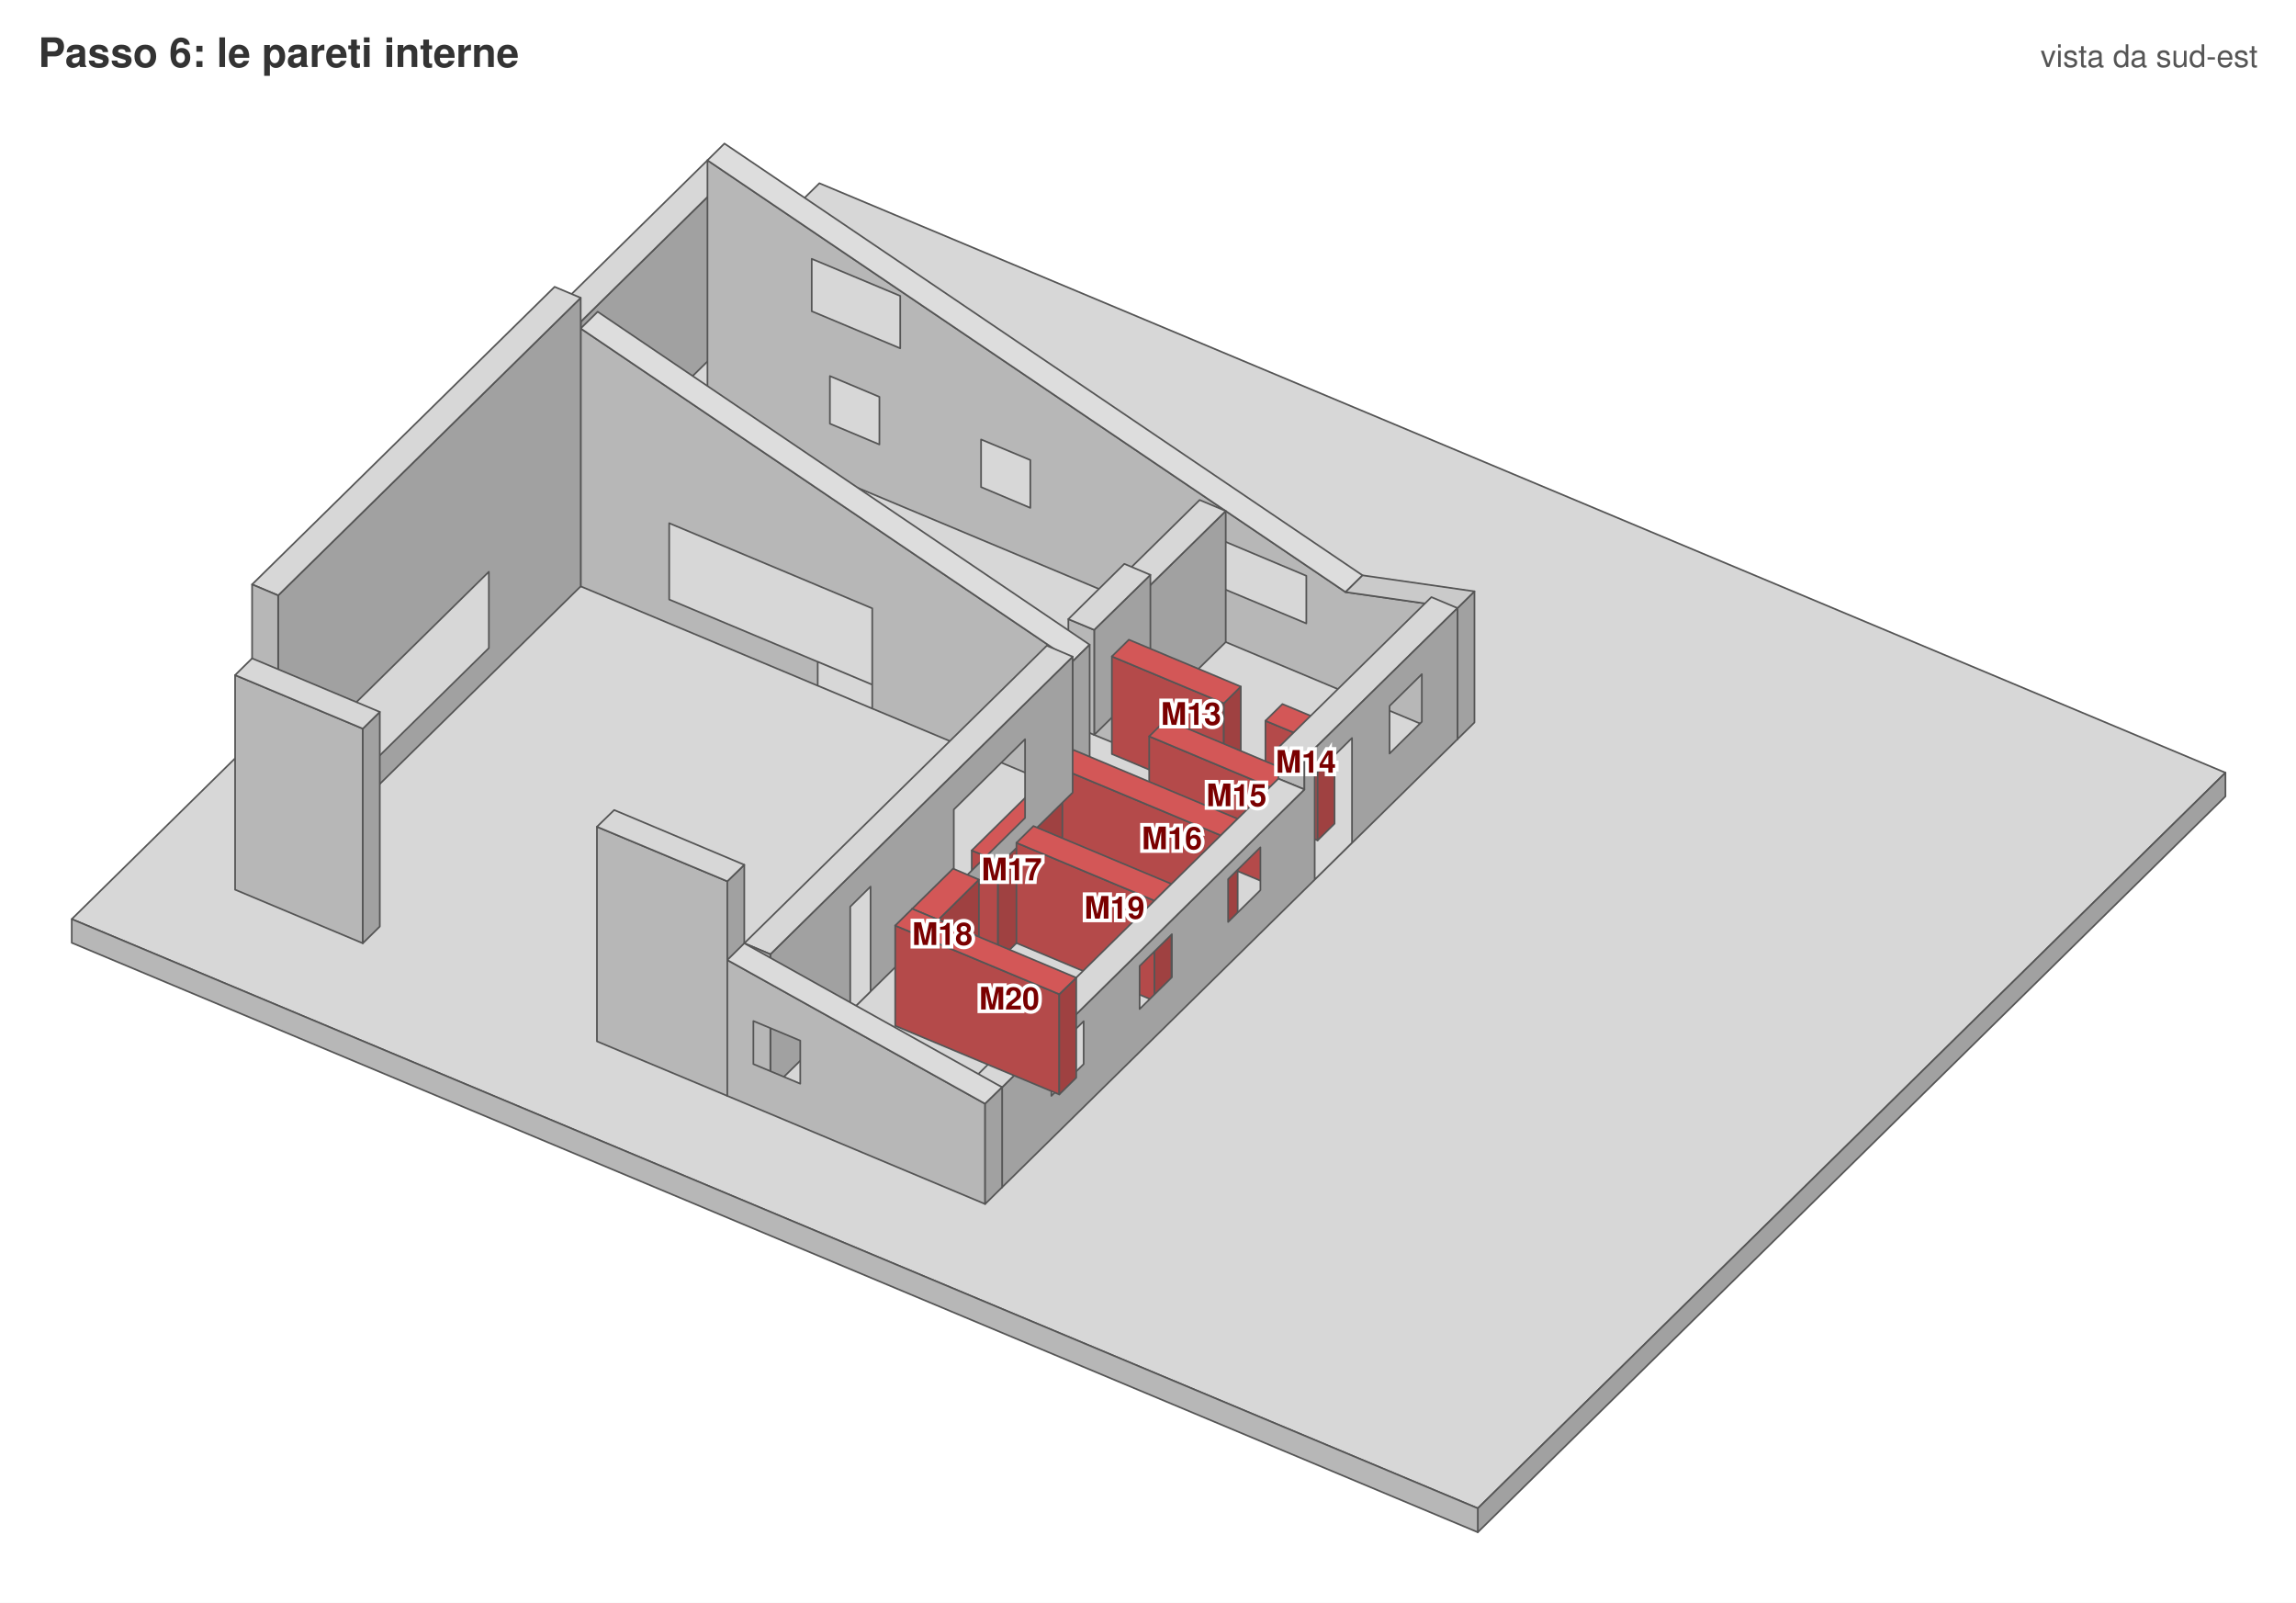
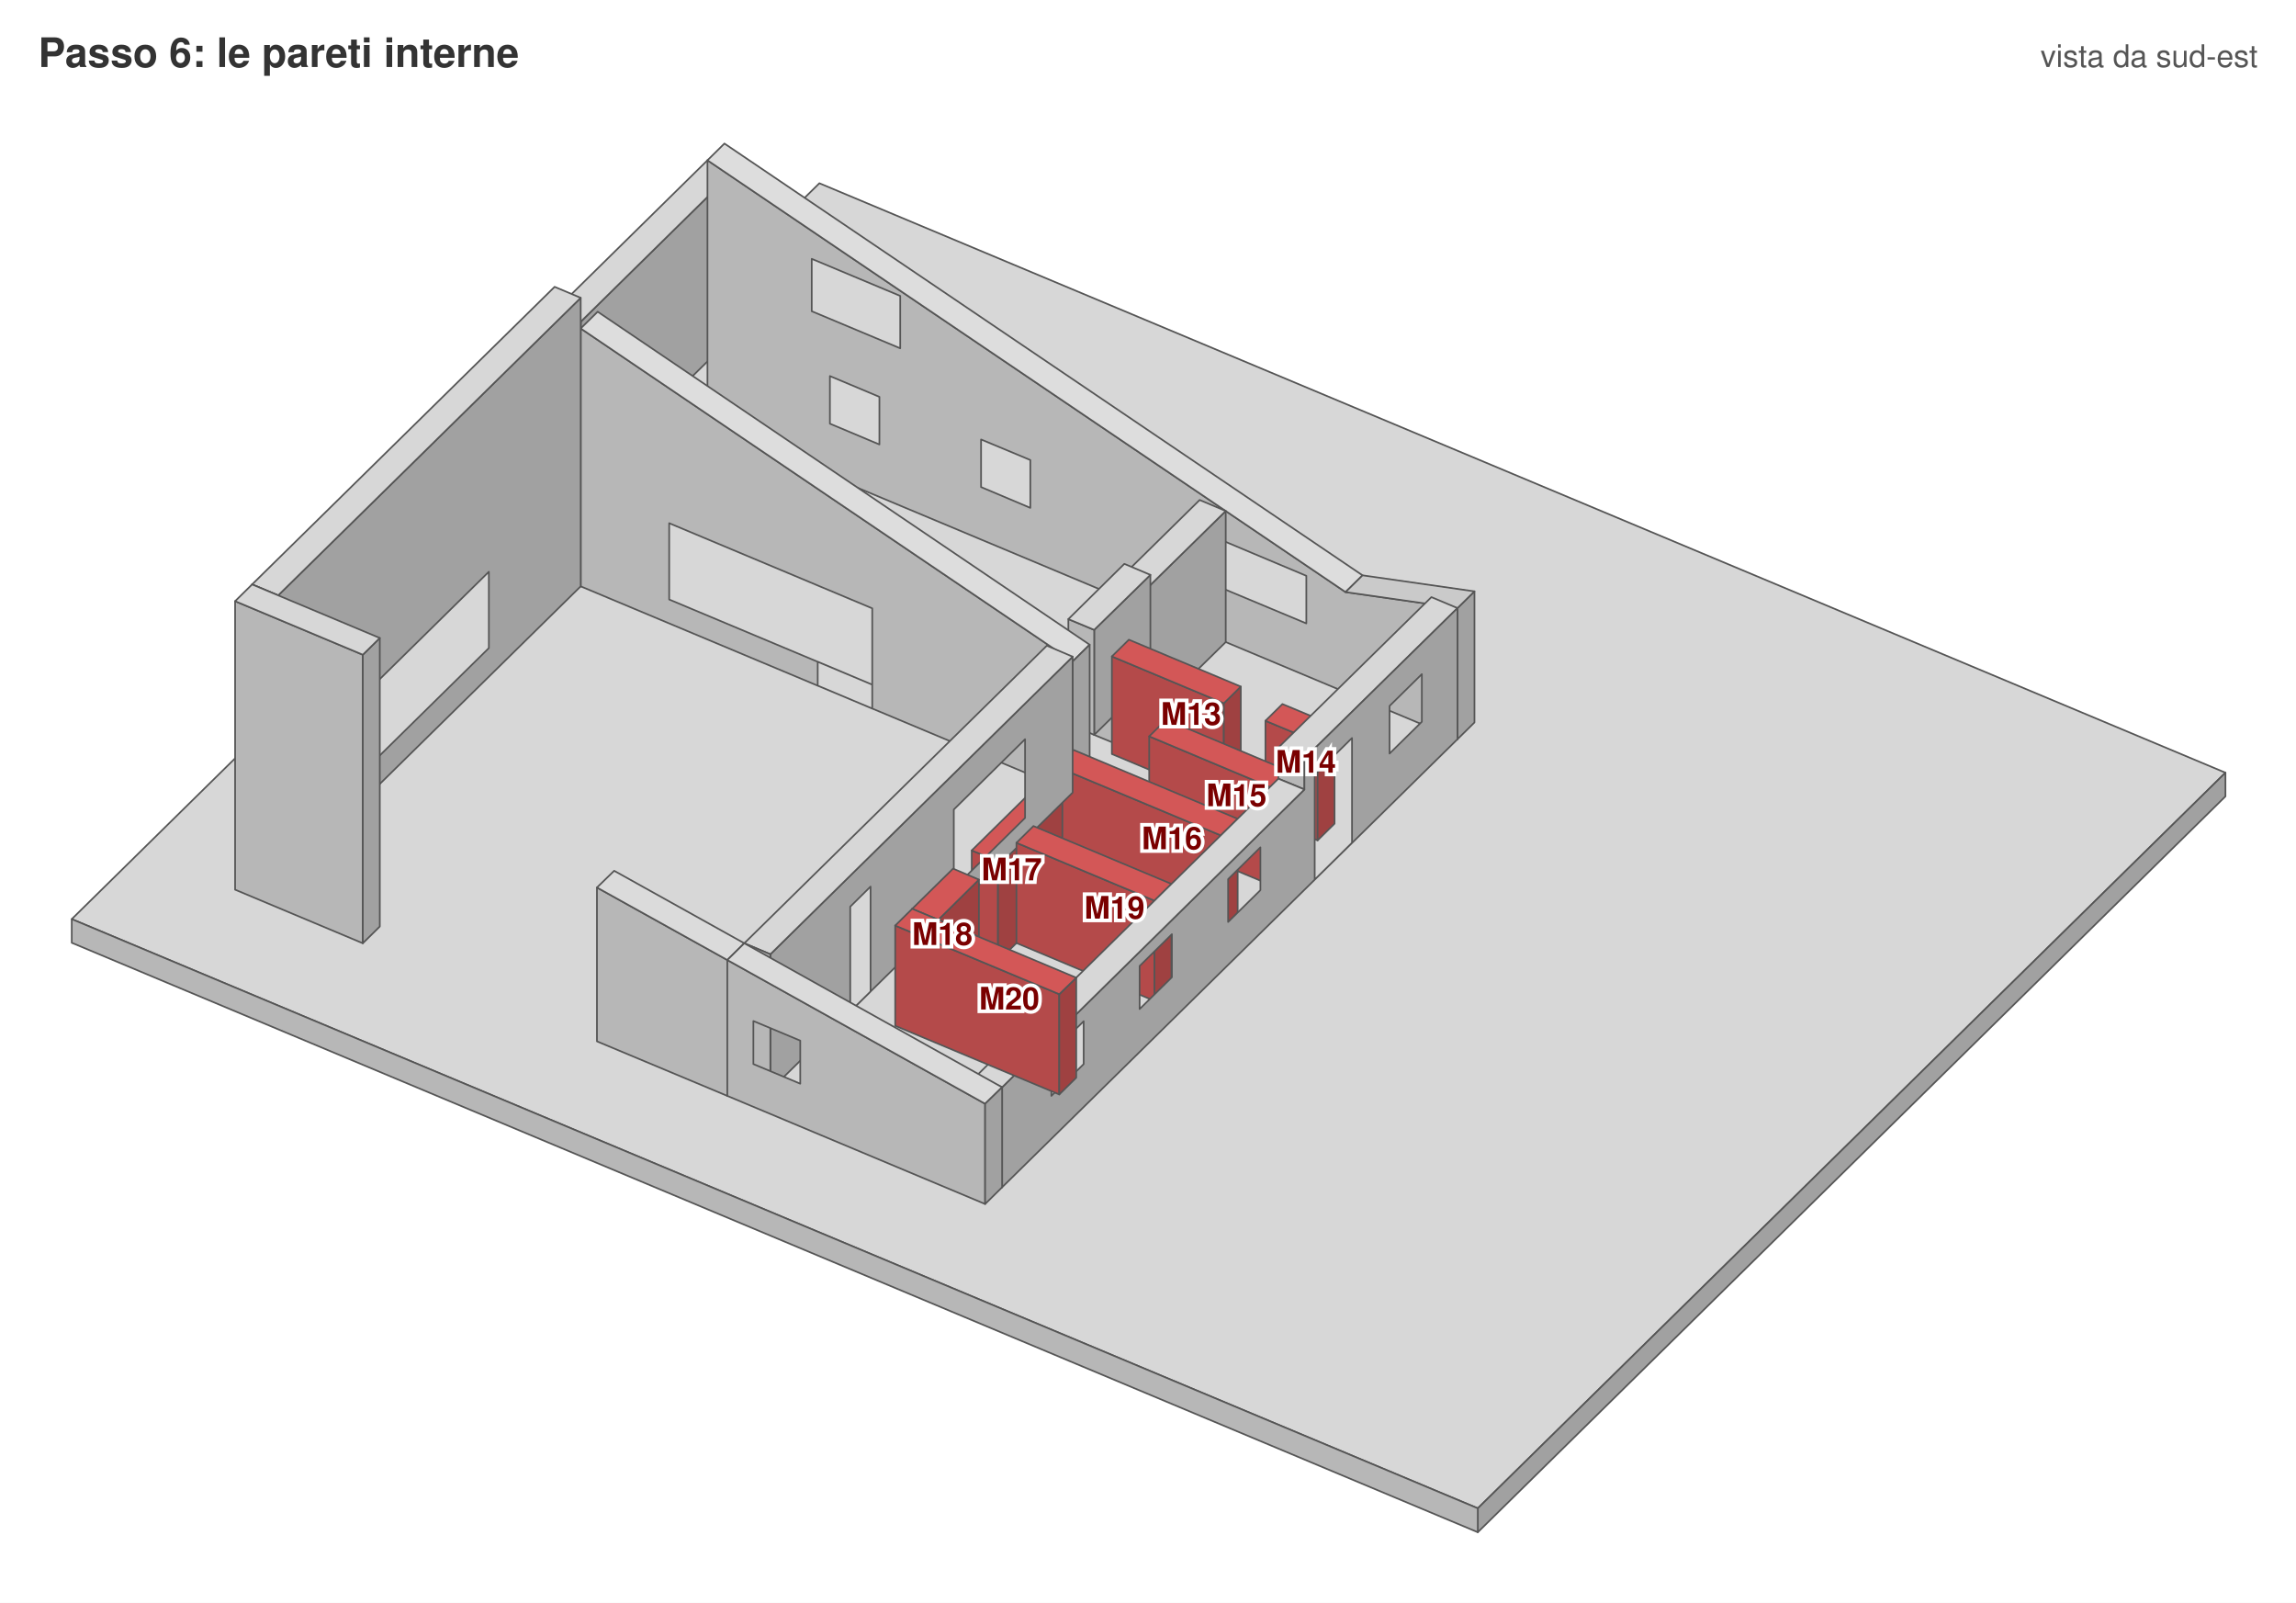
<svg xmlns="http://www.w3.org/2000/svg" viewBox="0 0 960 670" width="960" height="670">
  <rect width="100%" height="100%" fill="#ffffff" />
  <text x="16" y="28" font-family="Helvetica, Arial, sans-serif" font-size="17" font-weight="bold" fill="#333">Passo 6: le pareti interne</text>
  <path d="M 342.6 76.6 L 930.5 323.0 L 617.9 630.5 L 30.0 384.2 Z" fill="rgb(215,215,215)" fill-rule="evenodd" stroke="#555" stroke-width="0.7" stroke-linejoin="round" />
  <path d="M 930.5 332.9 L 617.9 640.5 L 617.9 630.5 L 930.5 323.0 Z" fill="rgb(161,161,161)" fill-rule="evenodd" stroke="#555" stroke-width="0.7" stroke-linejoin="round" />
  <path d="M 617.9 640.5 L 30.0 394.1 L 30.0 384.2 L 617.9 630.5 Z" fill="rgb(183,183,183)" fill-rule="evenodd" stroke="#555" stroke-width="0.7" stroke-linejoin="round" />
  <path d="M 306.7 182.2 L 242.8 245.1 L 242.8 134.5 L 306.7 71.6 Z M 303.2 163.8 L 276.9 189.6 L 276.9 169.7 L 303.2 143.8 Z" fill="rgb(161,161,161)" fill-rule="evenodd" stroke="#555" stroke-width="0.7" stroke-linejoin="round" />
  <path d="M 231.9 240.5 L 231.9 129.9 L 242.8 134.5 L 242.8 245.1 Z" fill="rgb(183,183,183)" fill-rule="evenodd" stroke="#555" stroke-width="0.7" stroke-linejoin="round" />
  <path d="M 231.9 129.9 L 295.8 67.0 L 306.7 71.6 L 242.8 134.5 Z" fill="rgb(215,215,215)" fill-rule="evenodd" stroke="#555" stroke-width="0.7" stroke-linejoin="round" />
  <path d="M 295.8 177.6 L 609.4 309.0 L 609.4 254.2 L 562.6 247.5 L 295.8 67.0 Z M 347.0 177.1 L 367.7 185.8 L 367.7 165.9 L 347.0 157.2 Z M 410.2 203.6 L 430.8 212.3 L 430.8 192.3 L 410.2 183.7 Z M 510.3 245.6 L 546.2 260.6 L 546.2 240.7 L 510.3 225.6 Z M 339.4 130.1 L 376.4 145.6 L 376.4 123.7 L 339.4 108.2 Z" fill="rgb(183,183,183)" fill-rule="evenodd" stroke="#555" stroke-width="0.7" stroke-linejoin="round" />
  <path d="M 569.7 240.5 L 302.9 60.0 L 295.8 67.0 L 562.6 247.5 Z" fill="rgb(221,221,221)" fill-rule="evenodd" stroke="#555" stroke-width="0.7" stroke-linejoin="round" />
  <path d="M 616.5 302.0 L 616.5 247.2 L 609.4 254.2 L 609.4 309.0 Z" fill="rgb(161,161,161)" fill-rule="evenodd" stroke="#555" stroke-width="0.7" stroke-linejoin="round" />
  <path d="M 616.5 247.2 L 569.7 240.5 L 562.6 247.5 L 609.4 254.2 Z" fill="rgb(202,202,202)" fill-rule="evenodd" stroke="#555" stroke-width="0.7" stroke-linejoin="round" />
  <path d="M 512.5 268.4 L 468.4 311.7 L 468.4 256.9 L 512.5 213.6 Z" fill="rgb(161,161,161)" fill-rule="evenodd" stroke="#555" stroke-width="0.7" stroke-linejoin="round" />
  <path d="M 457.5 252.4 L 501.6 209.0 L 512.5 213.6 L 468.4 256.9 Z" fill="rgb(215,215,215)" fill-rule="evenodd" stroke="#555" stroke-width="0.7" stroke-linejoin="round" />
  <path d="M 457.5 307.2 L 457.5 252.4 L 468.4 256.9 L 468.4 311.7 Z" fill="rgb(183,183,183)" fill-rule="evenodd" stroke="#555" stroke-width="0.7" stroke-linejoin="round" />
  <path d="M 481.0 284.1 L 457.5 307.2 L 457.5 263.3 L 481.0 240.3 Z" fill="rgb(161,161,161)" fill-rule="evenodd" stroke="#555" stroke-width="0.7" stroke-linejoin="round" />
  <path d="M 446.7 302.6 L 446.7 258.8 L 457.5 263.3 L 457.5 307.2 Z" fill="rgb(183,183,183)" fill-rule="evenodd" stroke="#555" stroke-width="0.7" stroke-linejoin="round" />
  <path d="M 446.7 258.8 L 470.1 235.7 L 481.0 240.3 L 457.5 263.3 Z" fill="rgb(215,215,215)" fill-rule="evenodd" stroke="#555" stroke-width="0.7" stroke-linejoin="round" />
  <path d="M 242.8 245.1 L 448.5 331.3 L 448.5 276.5 L 242.8 137.3 Z M 279.8 250.6 L 364.7 286.2 L 364.7 254.3 L 279.8 218.7 Z M 341.9 286.6 L 364.7 296.2 L 364.7 286.2 L 341.9 276.6 Z" fill="rgb(183,183,183)" fill-rule="evenodd" stroke="#555" stroke-width="0.7" stroke-linejoin="round" />
  <path d="M 455.6 269.5 L 249.9 130.3 L 242.8 137.3 L 448.5 276.5 Z" fill="rgb(221,221,221)" fill-rule="evenodd" stroke="#555" stroke-width="0.7" stroke-linejoin="round" />
  <path d="M 455.6 324.3 L 455.6 269.5 L 448.5 276.5 L 448.5 331.3 Z" fill="rgb(161,161,161)" fill-rule="evenodd" stroke="#555" stroke-width="0.7" stroke-linejoin="round" />
  <path d="M 464.9 315.2 L 511.7 334.8 L 511.7 294.0 L 464.9 274.4 Z" fill="rgb(180,74,74)" fill-rule="evenodd" stroke="#555" stroke-width="0.7" stroke-linejoin="round" />
  <path d="M 518.8 327.9 L 518.8 287.0 L 511.7 294.0 L 511.7 334.8 Z" fill="rgb(159,65,65)" fill-rule="evenodd" stroke="#555" stroke-width="0.7" stroke-linejoin="round" />
  <path d="M 518.8 287.0 L 472.0 267.4 L 464.9 274.4 L 511.7 294.0 Z" fill="rgb(211,87,87)" fill-rule="evenodd" stroke="#555" stroke-width="0.7" stroke-linejoin="round" />
  <path d="M 242.8 245.1 L 116.3 369.5 L 116.3 248.9 L 242.8 124.5 Z M 204.4 270.9 L 134.8 339.4 L 134.8 307.5 L 204.4 239.0 Z" fill="rgb(161,161,161)" fill-rule="evenodd" stroke="#555" stroke-width="0.7" stroke-linejoin="round" />
  <path d="M 105.4 244.3 L 231.9 119.9 L 242.8 124.5 L 116.3 248.9 Z" fill="rgb(215,215,215)" fill-rule="evenodd" stroke="#555" stroke-width="0.7" stroke-linejoin="round" />
  <path d="M 105.4 364.9 L 105.4 244.3 L 116.3 248.9 L 116.3 369.5 Z" fill="rgb(183,183,183)" fill-rule="evenodd" stroke="#555" stroke-width="0.7" stroke-linejoin="round" />
  <path d="M 529.1 342.1 L 550.9 351.3 L 550.9 310.4 L 529.1 301.3 Z" fill="rgb(180,74,74)" fill-rule="evenodd" stroke="#555" stroke-width="0.7" stroke-linejoin="round" />
  <path d="M 558.0 344.3 L 558.0 303.4 L 550.9 310.4 L 550.9 351.3 Z" fill="rgb(159,65,65)" fill-rule="evenodd" stroke="#555" stroke-width="0.7" stroke-linejoin="round" />
  <path d="M 558.0 303.4 L 536.2 294.3 L 529.1 301.3 L 550.9 310.4 Z" fill="rgb(211,87,87)" fill-rule="evenodd" stroke="#555" stroke-width="0.7" stroke-linejoin="round" />
  <path d="M 480.5 348.7 L 531.7 370.1 L 531.7 329.3 L 480.5 307.8 Z" fill="rgb(180,74,74)" fill-rule="evenodd" stroke="#555" stroke-width="0.7" stroke-linejoin="round" />
  <path d="M 538.8 363.1 L 538.8 322.3 L 531.7 329.3 L 531.7 370.1 Z" fill="rgb(159,65,65)" fill-rule="evenodd" stroke="#555" stroke-width="0.7" stroke-linejoin="round" />
  <path d="M 538.8 322.3 L 487.6 300.8 L 480.5 307.8 L 531.7 329.3 Z" fill="rgb(211,87,87)" fill-rule="evenodd" stroke="#555" stroke-width="0.7" stroke-linejoin="round" />
  <path d="M 441.8 362.4 L 510.4 391.1 L 510.4 349.2 L 441.8 320.5 Z" fill="rgb(180,74,74)" fill-rule="evenodd" stroke="#555" stroke-width="0.7" stroke-linejoin="round" />
  <path d="M 517.5 384.1 L 517.5 342.3 L 510.4 349.2 L 510.4 391.1 Z" fill="rgb(159,65,65)" fill-rule="evenodd" stroke="#555" stroke-width="0.7" stroke-linejoin="round" />
  <path d="M 517.5 342.3 L 448.9 313.5 L 441.8 320.5 L 510.4 349.2 Z" fill="rgb(211,87,87)" fill-rule="evenodd" stroke="#555" stroke-width="0.7" stroke-linejoin="round" />
  <path d="M 444.2 375.3 L 417.2 401.9 L 417.2 360.0 L 444.2 333.5 Z" fill="rgb(159,65,65)" fill-rule="evenodd" stroke="#555" stroke-width="0.7" stroke-linejoin="round" />
  <path d="M 406.3 397.3 L 406.3 355.5 L 417.2 360.0 L 417.2 401.9 Z" fill="rgb(180,74,74)" fill-rule="evenodd" stroke="#555" stroke-width="0.7" stroke-linejoin="round" />
  <path d="M 406.3 355.5 L 433.3 328.9 L 444.2 333.5 L 417.2 360.0 Z" fill="rgb(211,87,87)" fill-rule="evenodd" stroke="#555" stroke-width="0.7" stroke-linejoin="round" />
-   <path d="M 98.3 371.9 L 151.7 394.3 L 151.7 304.6 L 98.3 282.2 Z" fill="rgb(183,183,183)" fill-rule="evenodd" stroke="#555" stroke-width="0.7" stroke-linejoin="round" />
-   <path d="M 158.8 387.3 L 158.8 297.6 L 151.7 304.6 L 151.7 394.3 Z" fill="rgb(161,161,161)" fill-rule="evenodd" stroke="#555" stroke-width="0.7" stroke-linejoin="round" />
-   <path d="M 158.8 297.6 L 105.4 275.2 L 98.3 282.2 L 151.7 304.6 Z" fill="rgb(215,215,215)" fill-rule="evenodd" stroke="#555" stroke-width="0.7" stroke-linejoin="round" />
  <path d="M 448.5 331.3 L 322.1 455.7 L 322.1 398.9 L 448.5 274.5 Z M 428.6 341.9 L 398.8 371.3 L 398.8 338.4 L 428.6 309.0 Z M 364.0 414.5 L 355.5 422.9 L 355.5 379.0 L 364.0 370.6 Z" fill="rgb(161,161,161)" fill-rule="evenodd" stroke="#555" stroke-width="0.7" stroke-linejoin="round" />
  <path d="M 311.2 394.3 L 437.7 269.9 L 448.5 274.5 L 322.1 398.9 Z" fill="rgb(215,215,215)" fill-rule="evenodd" stroke="#555" stroke-width="0.7" stroke-linejoin="round" />
  <path d="M 311.2 451.2 L 311.2 394.3 L 322.1 398.9 L 322.1 455.7 Z" fill="rgb(183,183,183)" fill-rule="evenodd" stroke="#555" stroke-width="0.7" stroke-linejoin="round" />
  <path d="M 425.0 394.2 L 482.7 418.4 L 482.7 376.5 L 425.0 352.3 Z" fill="rgb(180,74,74)" fill-rule="evenodd" stroke="#555" stroke-width="0.7" stroke-linejoin="round" />
  <path d="M 489.8 411.4 L 489.8 369.5 L 482.7 376.5 L 482.7 418.4 Z" fill="rgb(159,65,65)" fill-rule="evenodd" stroke="#555" stroke-width="0.7" stroke-linejoin="round" />
  <path d="M 489.8 369.5 L 432.1 345.3 L 425.0 352.3 L 482.7 376.5 Z" fill="rgb(211,87,87)" fill-rule="evenodd" stroke="#555" stroke-width="0.7" stroke-linejoin="round" />
  <path d="M 534.5 312.5 L 598.5 249.6 L 609.4 254.2 L 545.4 317.1 Z" fill="rgb(215,215,215)" fill-rule="evenodd" stroke="#555" stroke-width="0.7" stroke-linejoin="round" />
  <path d="M 534.5 325.5 L 534.5 312.5 L 545.4 317.1 L 545.4 330.0 Z" fill="rgb(183,183,183)" fill-rule="evenodd" stroke="#555" stroke-width="0.7" stroke-linejoin="round" />
  <path d="M 609.4 309.0 L 419.0 496.3 L 419.0 454.5 L 545.4 330.0 L 545.4 317.1 L 609.4 254.2 Z M 594.5 301.7 L 581.0 315.0 L 581.0 295.1 L 594.5 281.8 Z M 565.3 352.3 L 549.7 367.7 L 549.7 323.9 L 565.3 308.5 Z M 527.0 372.1 L 513.5 385.4 L 513.5 367.5 L 527.0 354.2 Z M 490.0 408.5 L 476.5 421.8 L 476.5 403.8 L 490.0 390.5 Z M 453.1 444.8 L 439.6 458.1 L 439.6 440.2 L 453.1 426.9 Z" fill="rgb(161,161,161)" fill-rule="evenodd" stroke="#555" stroke-width="0.7" stroke-linejoin="round" />
  <path d="M 408.1 449.9 L 534.5 325.5 L 545.4 330.0 L 419.0 454.5 Z" fill="rgb(215,215,215)" fill-rule="evenodd" stroke="#555" stroke-width="0.7" stroke-linejoin="round" />
  <path d="M 408.1 491.8 L 408.1 449.9 L 419.0 454.5 L 419.0 496.3 Z" fill="rgb(183,183,183)" fill-rule="evenodd" stroke="#555" stroke-width="0.7" stroke-linejoin="round" />
+   <path d="M 98.3 371.9 L 151.7 394.3 L 151.7 273.7 L 98.3 251.3 Z" fill="rgb(183,183,183)" fill-rule="evenodd" stroke="#555" stroke-width="0.7" stroke-linejoin="round" />
+   <path d="M 158.8 387.3 L 158.8 266.7 L 151.7 273.7 L 151.7 394.3 Z" fill="rgb(161,161,161)" fill-rule="evenodd" stroke="#555" stroke-width="0.7" stroke-linejoin="round" />
+   <path d="M 158.8 266.7 L 105.4 244.3 L 98.3 251.3 L 151.7 273.7 Z" fill="rgb(215,215,215)" fill-rule="evenodd" stroke="#555" stroke-width="0.7" stroke-linejoin="round" />
  <path d="M 409.3 409.6 L 392.3 426.3 L 392.3 384.5 L 409.3 367.7 Z" fill="rgb(159,65,65)" fill-rule="evenodd" stroke="#555" stroke-width="0.7" stroke-linejoin="round" />
  <path d="M 381.4 421.8 L 381.4 379.9 L 392.3 384.5 L 392.3 426.3 Z" fill="rgb(180,74,74)" fill-rule="evenodd" stroke="#555" stroke-width="0.7" stroke-linejoin="round" />
  <path d="M 381.4 379.9 L 398.5 363.1 L 409.3 367.7 L 392.3 384.5 Z" fill="rgb(211,87,87)" fill-rule="evenodd" stroke="#555" stroke-width="0.7" stroke-linejoin="round" />
  <path d="M 374.3 428.8 L 442.9 457.5 L 442.9 415.6 L 374.3 386.9 Z" fill="rgb(180,74,74)" fill-rule="evenodd" stroke="#555" stroke-width="0.7" stroke-linejoin="round" />
  <path d="M 450.0 450.5 L 450.0 408.7 L 442.9 415.6 L 442.9 457.5 Z" fill="rgb(159,65,65)" fill-rule="evenodd" stroke="#555" stroke-width="0.7" stroke-linejoin="round" />
  <path d="M 450.0 408.7 L 381.4 379.9 L 374.3 386.9 L 442.9 415.6 Z" fill="rgb(211,87,87)" fill-rule="evenodd" stroke="#555" stroke-width="0.7" stroke-linejoin="round" />
-   <path d="M 249.6 435.3 L 304.1 458.1 L 304.1 368.4 L 249.6 345.6 Z" fill="rgb(183,183,183)" fill-rule="evenodd" stroke="#555" stroke-width="0.7" stroke-linejoin="round" />
-   <path d="M 311.2 451.2 L 311.2 361.5 L 304.1 368.4 L 304.1 458.1 Z" fill="rgb(161,161,161)" fill-rule="evenodd" stroke="#555" stroke-width="0.7" stroke-linejoin="round" />
-   <path d="M 311.2 361.5 L 256.8 338.6 L 249.6 345.6 L 304.1 368.4 Z" fill="rgb(215,215,215)" fill-rule="evenodd" stroke="#555" stroke-width="0.7" stroke-linejoin="round" />
+   <path d="M 249.6 435.3 L 304.1 458.1 L 304.1 401.3 L 249.6 371.0 Z" fill="rgb(183,183,183)" fill-rule="evenodd" stroke="#555" stroke-width="0.7" stroke-linejoin="round" />
+   <path d="M 311.2 451.2 L 311.2 394.3 L 304.1 401.3 L 304.1 458.1 Z" fill="rgb(161,161,161)" fill-rule="evenodd" stroke="#555" stroke-width="0.7" stroke-linejoin="round" />
+   <path d="M 311.2 394.3 L 256.8 364.0 L 249.6 371.0 L 304.1 401.3 Z" fill="rgb(219,219,219)" fill-rule="evenodd" stroke="#555" stroke-width="0.7" stroke-linejoin="round" />
  <path d="M 304.1 458.1 L 411.9 503.3 L 411.9 461.4 L 304.1 401.3 Z M 315.0 444.8 L 334.6 453.0 L 334.6 435.0 L 315.0 426.8 Z" fill="rgb(183,183,183)" fill-rule="evenodd" stroke="#555" stroke-width="0.7" stroke-linejoin="round" />
  <path d="M 419.0 454.5 L 311.2 394.3 L 304.1 401.3 L 411.9 461.4 Z" fill="rgb(219,219,219)" fill-rule="evenodd" stroke="#555" stroke-width="0.7" stroke-linejoin="round" />
  <path d="M 419.0 496.3 L 419.0 454.5 L 411.9 461.4 L 411.9 503.3 Z" fill="rgb(161,161,161)" fill-rule="evenodd" stroke="#555" stroke-width="0.7" stroke-linejoin="round" />
  <text x="498" y="303" font-family="Helvetica, Arial, sans-serif" font-size="13" font-weight="bold" fill="#7a0000" text-anchor="middle" stroke="#fff" stroke-width="3" paint-order="stroke">M13</text>
  <text x="546" y="323" font-family="Helvetica, Arial, sans-serif" font-size="13" font-weight="bold" fill="#7a0000" text-anchor="middle" stroke="#fff" stroke-width="3" paint-order="stroke">M14</text>
  <text x="517" y="337" font-family="Helvetica, Arial, sans-serif" font-size="13" font-weight="bold" fill="#7a0000" text-anchor="middle" stroke="#fff" stroke-width="3" paint-order="stroke">M15</text>
  <text x="490" y="355" font-family="Helvetica, Arial, sans-serif" font-size="13" font-weight="bold" fill="#7a0000" text-anchor="middle" stroke="#fff" stroke-width="3" paint-order="stroke">M16</text>
  <text x="423" y="368" font-family="Helvetica, Arial, sans-serif" font-size="13" font-weight="bold" fill="#7a0000" text-anchor="middle" stroke="#fff" stroke-width="3" paint-order="stroke">M17</text>
  <text x="466" y="384" font-family="Helvetica, Arial, sans-serif" font-size="13" font-weight="bold" fill="#7a0000" text-anchor="middle" stroke="#fff" stroke-width="3" paint-order="stroke">M19</text>
  <text x="394" y="395" font-family="Helvetica, Arial, sans-serif" font-size="13" font-weight="bold" fill="#7a0000" text-anchor="middle" stroke="#fff" stroke-width="3" paint-order="stroke">M18</text>
  <text x="422" y="422" font-family="Helvetica, Arial, sans-serif" font-size="13" font-weight="bold" fill="#7a0000" text-anchor="middle" stroke="#fff" stroke-width="3" paint-order="stroke">M20</text>
  <text x="944" y="28" font-family="Helvetica, Arial, sans-serif" font-size="13" fill="#555" text-anchor="end">vista da sud-est</text>
</svg>
